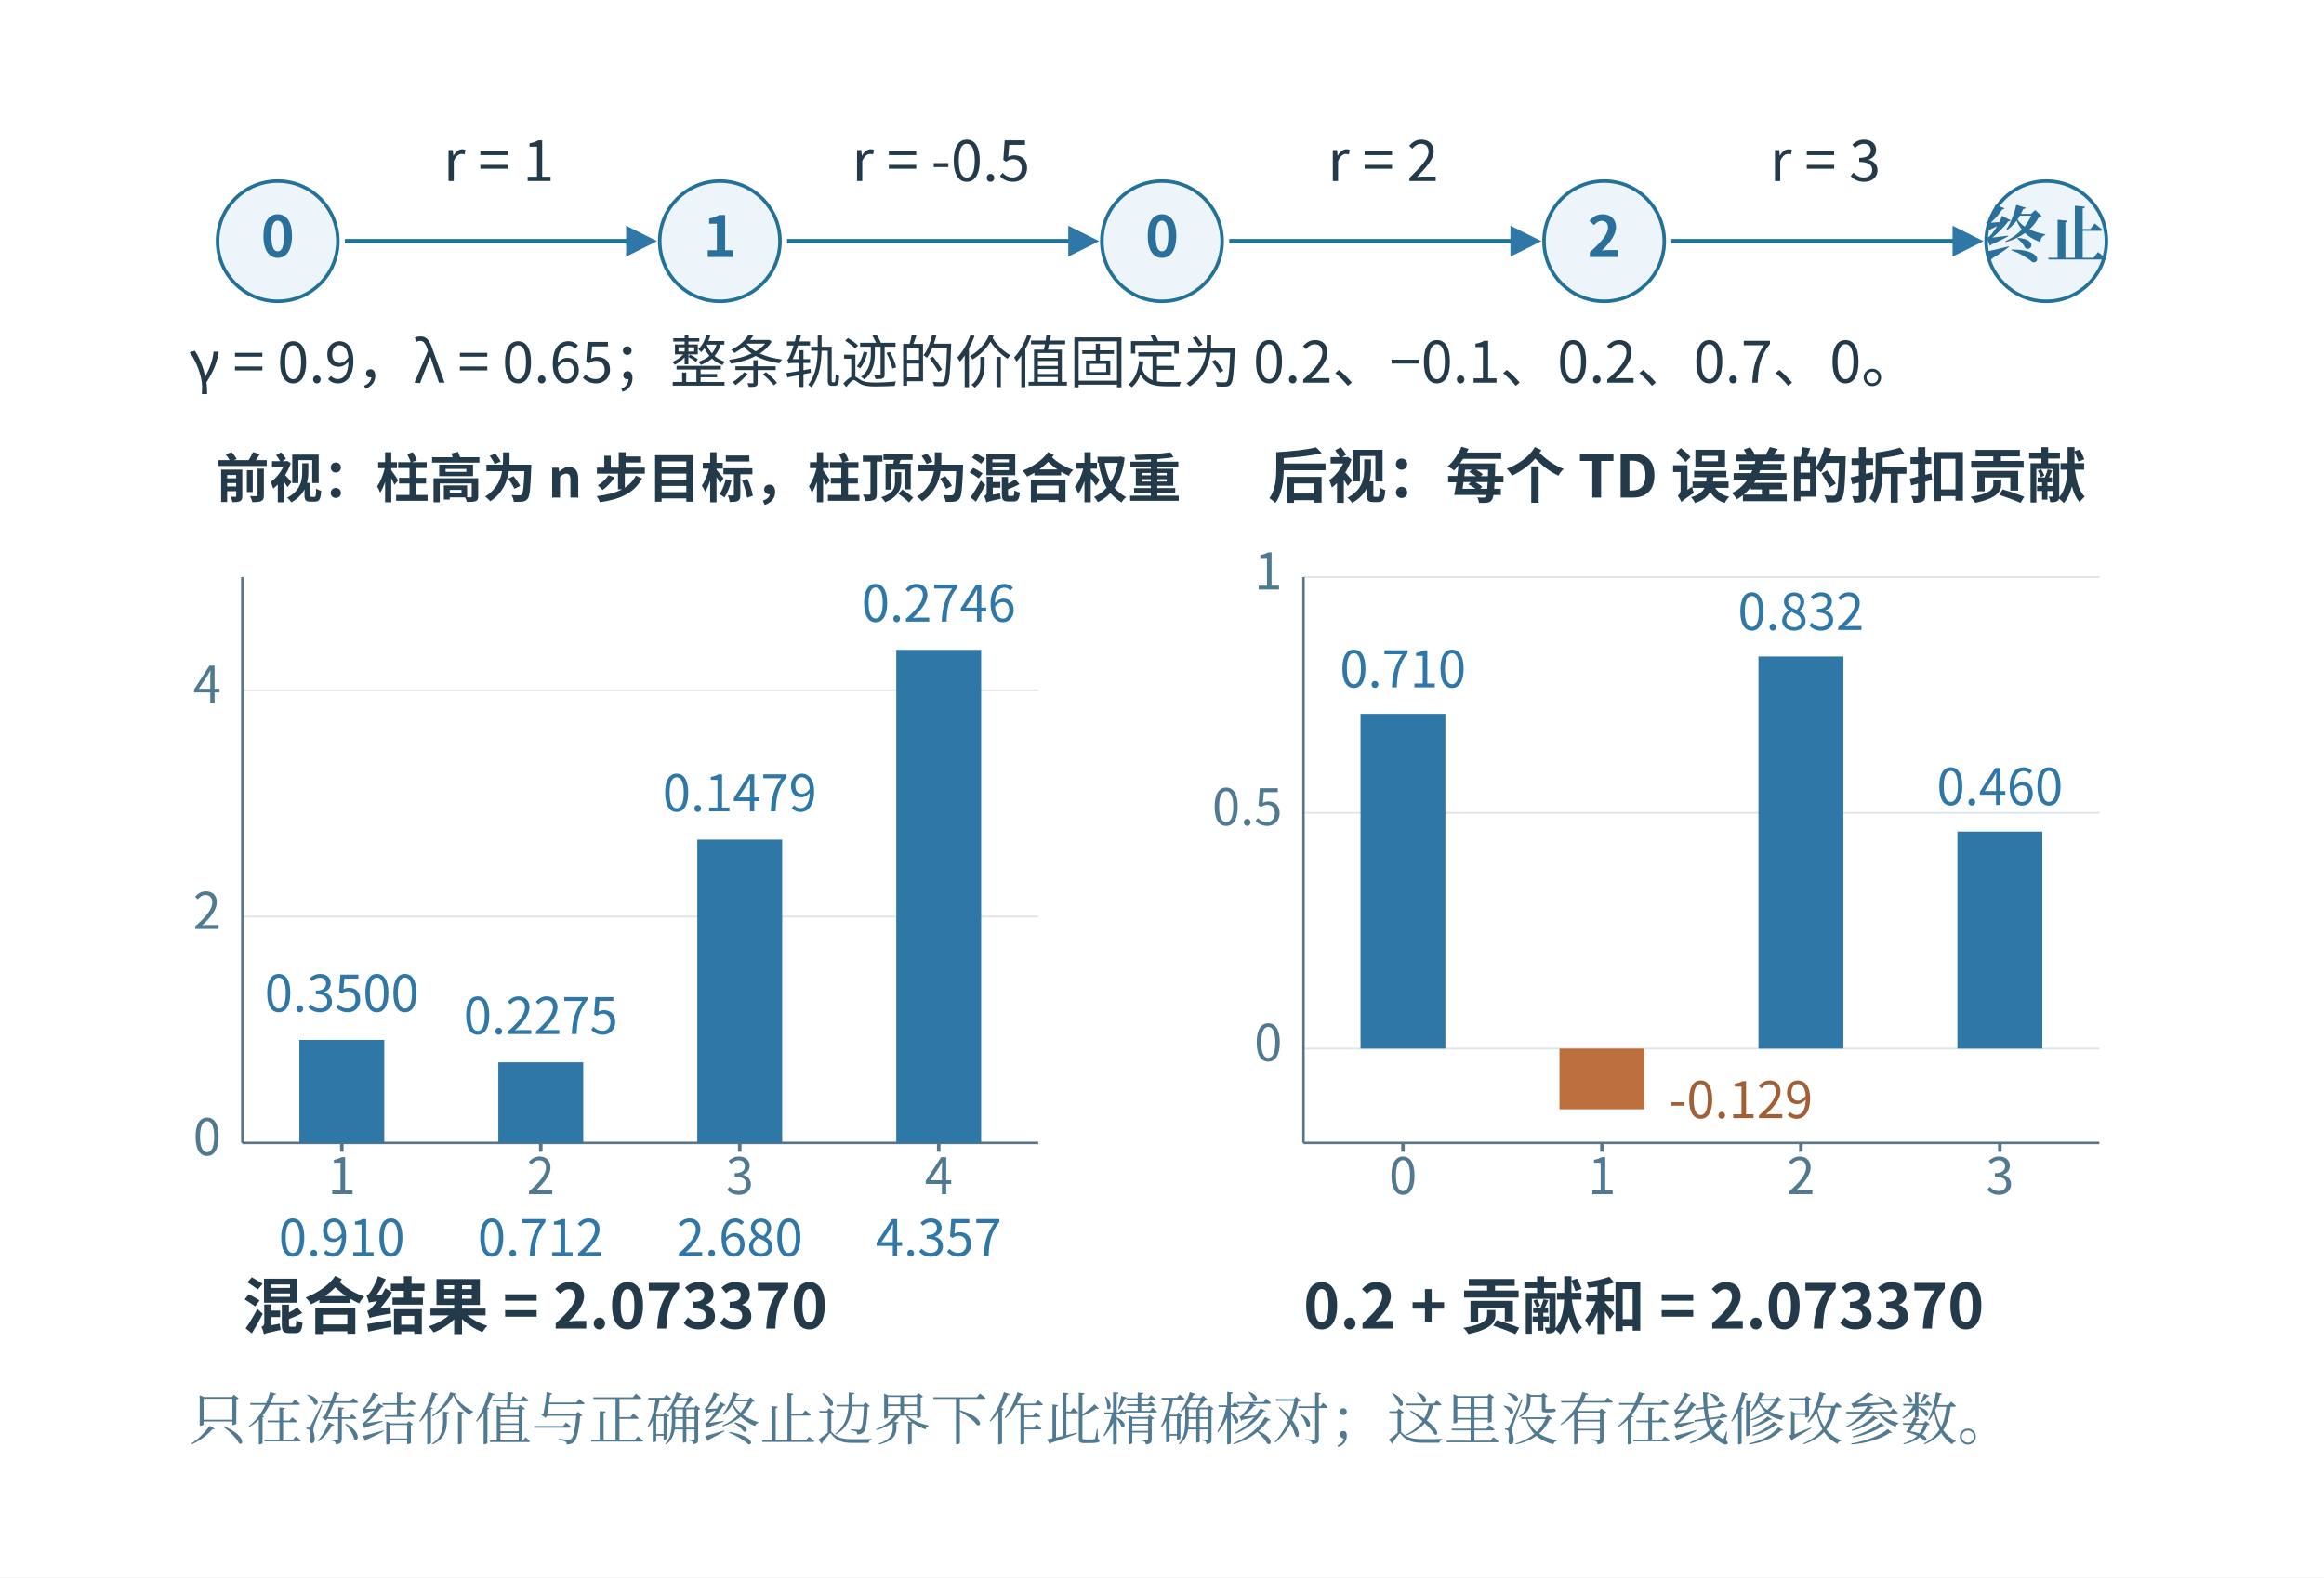
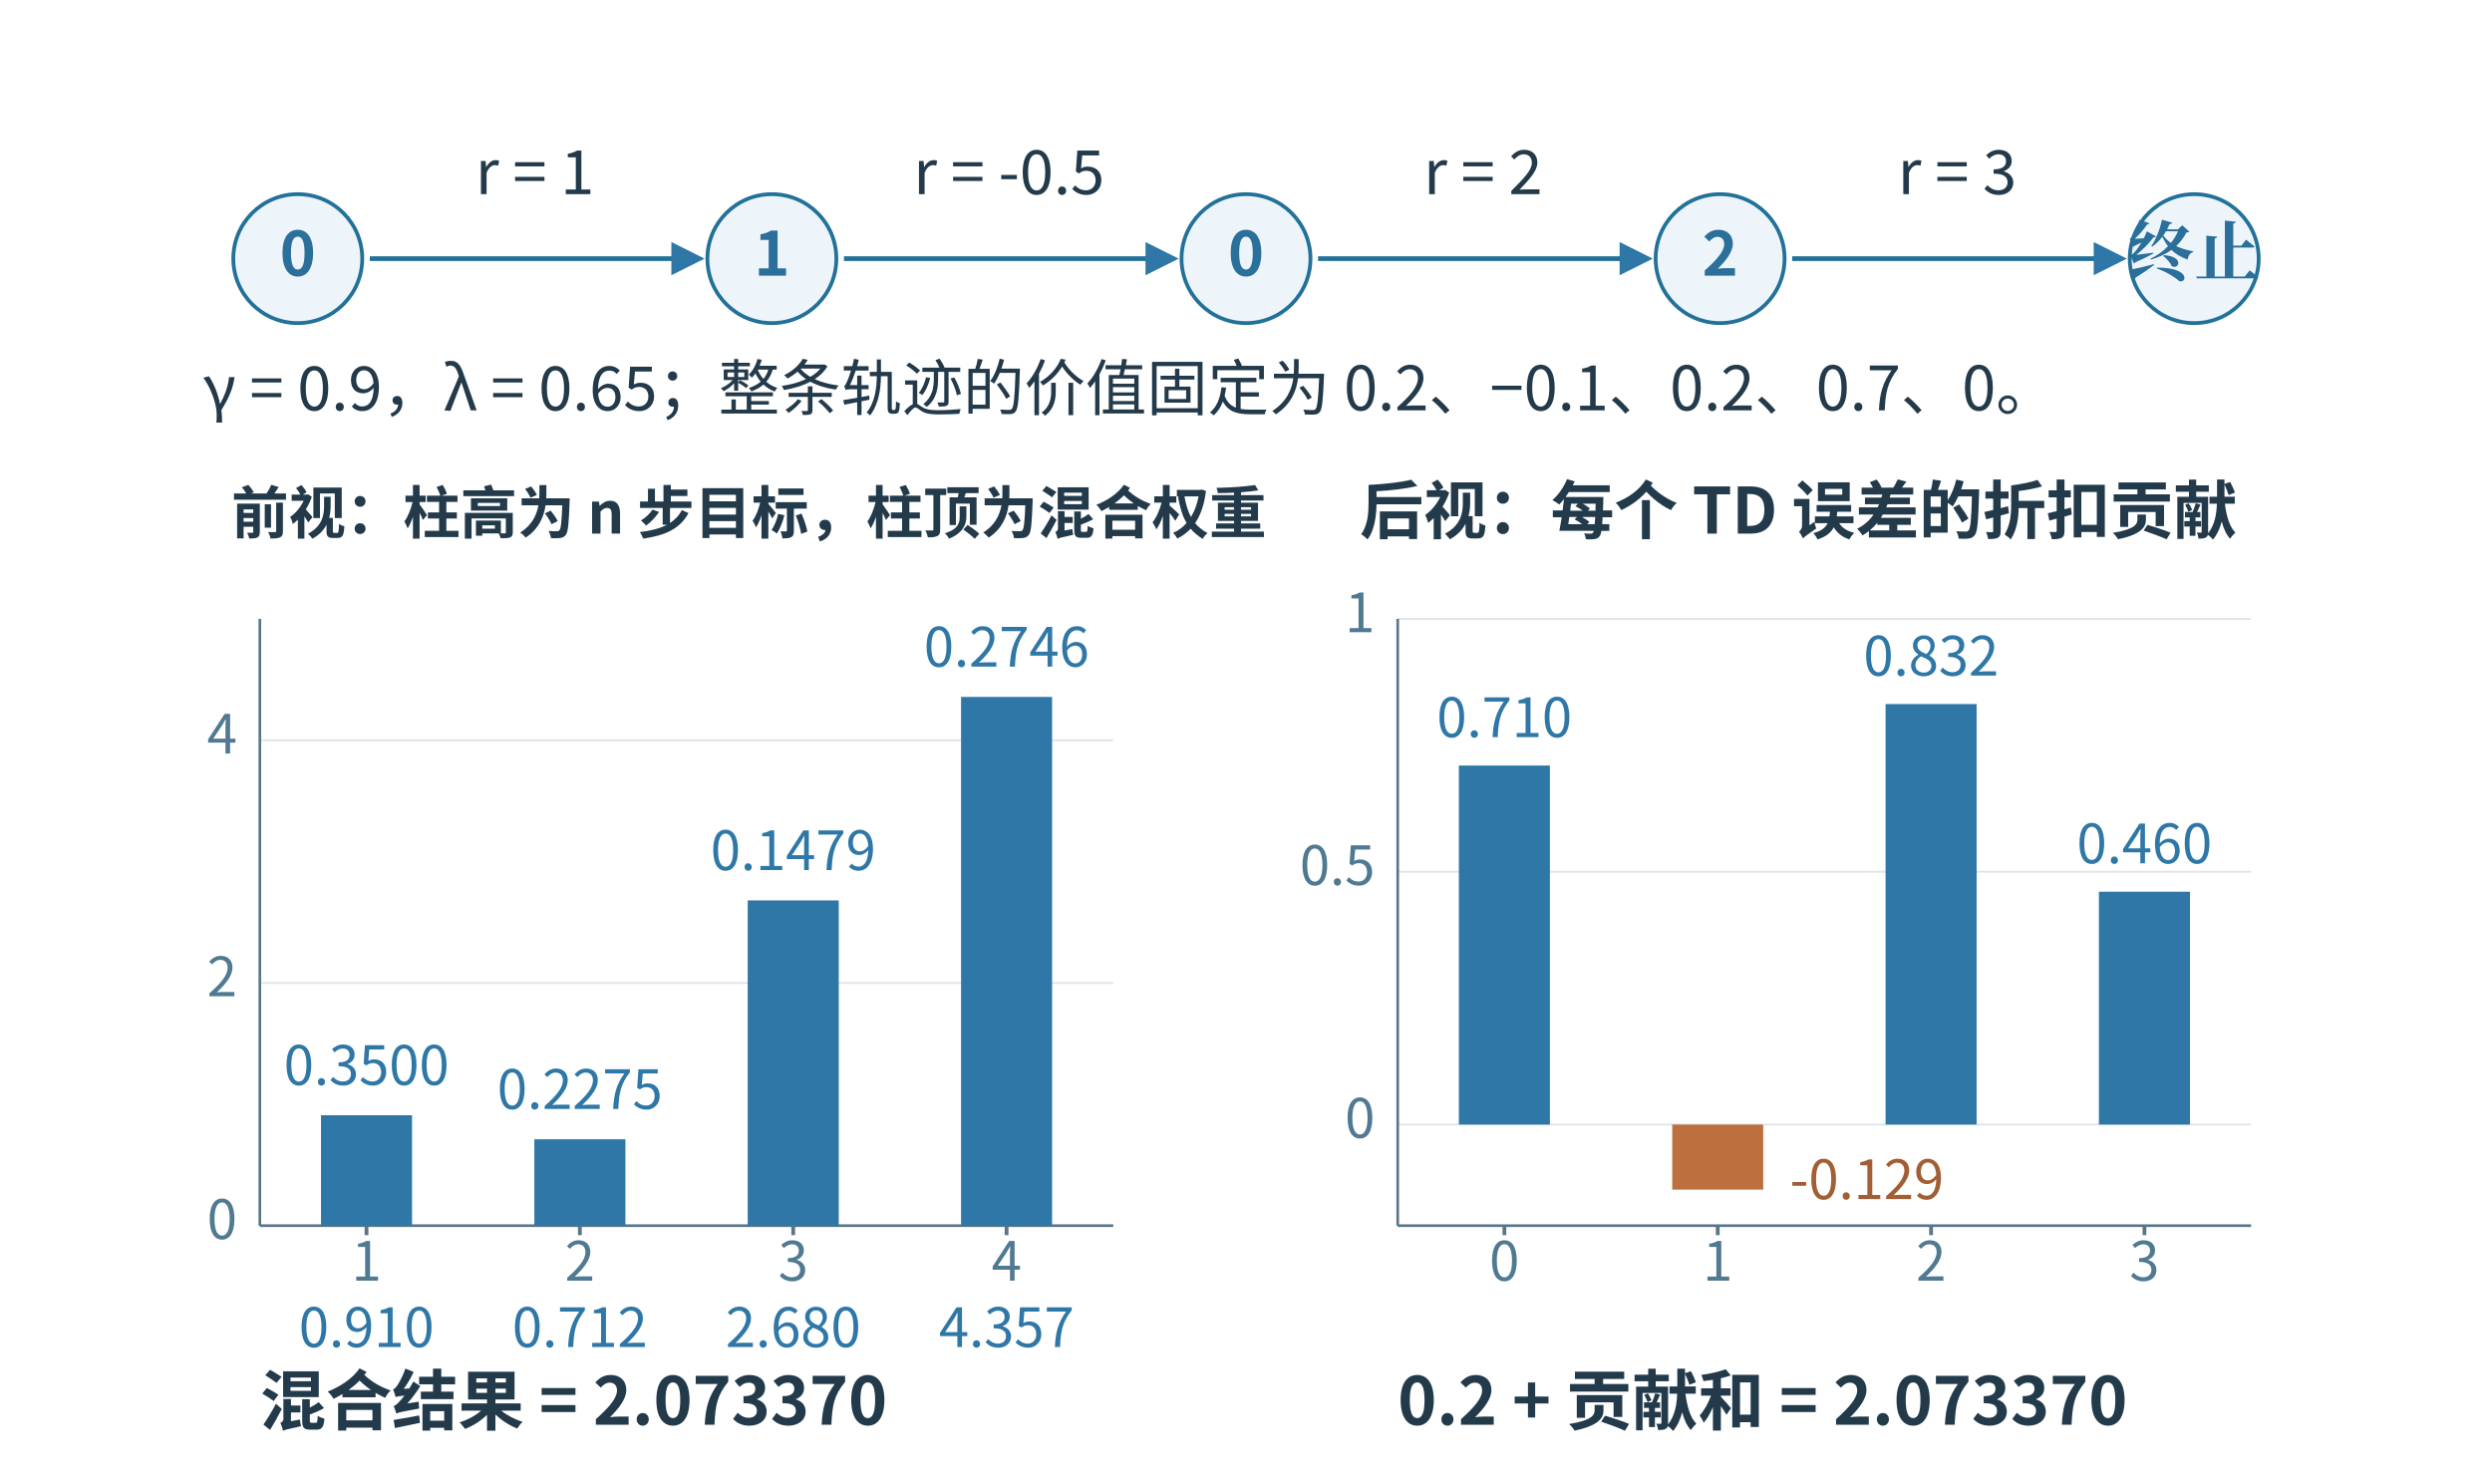
- <svg xmlns="http://www.w3.org/2000/svg" width="996.48" height="676.48" viewBox="-18.24 28.76 996.48 676.48" role="img" aria-labelledby="artwork-title artwork-desc">
+ <svg xmlns="http://www.w3.org/2000/svg" width="996.48" height="593.199" viewBox="-18.24 28.76 996.48 593.199" role="img" aria-labelledby="artwork-title artwork-desc">
  <defs>
    <clipPath id="artwork-view">
      <rect x="25" y="76" width="910" height="589.012" />
    </clipPath>
  </defs>
  <rect id="edition-paper" x="-18.24" y="28.76" width="996.48" height="676.48" fill="#ffffff" />
  <svg id="edition-view" x="0" y="47" width="960" height="640" viewBox="0 47 960 640" overflow="hidden">
    <rect width="960" height="687" fill="#ffffff" />
    <g clip-path="url(#artwork-view)">
      <g transform="translate(25 10.86546) scale(0.758333)">
        <g>
          <rect id="offline-white-background" x="0" y="85.892" width="1200" height="776.72" fill="#ffffff" />
          <rect width="1200" height="870" fill="#ffffff" />
          <defs>
            <marker id="arrow-blue" markerWidth="7" markerHeight="7" refX="6" refY="3.5" orient="auto">
              <path d="M0 0 L7 3.5 L0 7 Z" fill="#2e77a6" />
            </marker>
            <marker id="arrow-orange" markerWidth="7" markerHeight="7" refX="6" refY="3.5" orient="auto">
              <path d="M0 0 L7 3.5 L0 7 Z" fill="#be6f3e" />
            </marker>
            <marker id="arrow-muted" markerWidth="7" markerHeight="7" refX="6" refY="3.5" orient="auto">
              <path d="M0 0 L7 3.5 L0 7 Z" fill="#597688" />
            </marker>
          </defs>
          <g font-family="Microsoft YaHei,Noto Sans CJK SC,sans-serif">
            <circle cx="100" cy="160" r="34" fill="#edf4fa" stroke="#227199" stroke-width="2" />
            <text x="100" y="169" font-size="32.13px" fill="#2b6f9b" font-weight="600" text-anchor="middle">0</text>
            <line fill="none" stroke="#227199" stroke-width="2.5" marker-end="url(#arrow-blue)" x1="138" y1="160" x2="312" y2="160" />
            <text x="225.0" y="126" font-size="32.25px" fill="#233a4b" font-weight="400" text-anchor="middle">r = 1</text>
            <circle cx="350" cy="160" r="34" fill="#edf4fa" stroke="#227199" stroke-width="2" />
            <text x="350" y="169" font-size="32.13px" fill="#2b6f9b" font-weight="600" text-anchor="middle">1</text>
            <line fill="none" stroke="#227199" stroke-width="2.5" marker-end="url(#arrow-blue)" x1="388" y1="160" x2="562" y2="160" />
            <text x="475.0" y="126" font-size="32.25px" fill="#233a4b" font-weight="400" text-anchor="middle">r = -0.5</text>
            <circle cx="600" cy="160" r="34" fill="#edf4fa" stroke="#227199" stroke-width="2" />
            <text x="600" y="169" font-size="32.13px" fill="#2b6f9b" font-weight="600" text-anchor="middle">0</text>
            <line fill="none" stroke="#227199" stroke-width="2.5" marker-end="url(#arrow-blue)" x1="638" y1="160" x2="812" y2="160" />
            <text x="725.0" y="126" font-size="32.25px" fill="#233a4b" font-weight="400" text-anchor="middle">r = 2</text>
            <circle cx="850" cy="160" r="34" fill="#edf4fa" stroke="#227199" stroke-width="2" />
            <text x="850" y="169" font-size="32.13px" fill="#2b6f9b" font-weight="600" text-anchor="middle">2</text>
            <line fill="none" stroke="#227199" stroke-width="2.5" marker-end="url(#arrow-blue)" x1="888" y1="160" x2="1062" y2="160" />
            <text x="975.0" y="126" font-size="32.25px" fill="#233a4b" font-weight="400" text-anchor="middle">r = 3</text>
            <circle cx="1100" cy="160" r="34" fill="#edf4fa" stroke="#227199" stroke-width="2" />
            <text x="1100" y="169" font-size="34.83px" fill="#2b6f9b" font-weight="600" text-anchor="middle" font-family="SimSun, Noto Serif CJK SC, STSong, Microsoft YaHei, serif">终止</text>
            <text x="50" y="240" font-size="32.25px" fill="#233a4b" font-weight="400" text-anchor="start">γ = 0.9，λ = 0.65；整条轨迹的价值固定为 0.2、−0.1、0.2、0.7、0。</text>
            <text x="65" y="305" font-size="30.16px" fill="#233a4b" font-weight="600" text-anchor="start">前视：柱高为 n 步目标，柱顶为混合权重</text>
            <line x1="80" y1="670.0" x2="530" y2="670.0" stroke="#dde5eb" stroke-width="1" />
            <text x="68" y="677.0" font-size="28.56px" fill="#507992" font-weight="400" text-anchor="end">0</text>
            <line x1="80" y1="542.0" x2="530" y2="542.0" stroke="#dde5eb" stroke-width="1" />
            <text x="68" y="549.0" font-size="28.56px" fill="#507992" font-weight="400" text-anchor="end">2</text>
            <line x1="80" y1="414.0" x2="530" y2="414.0" stroke="#dde5eb" stroke-width="1" />
            <text x="68" y="421.0" font-size="28.56px" fill="#507992" font-weight="400" text-anchor="end">4</text>
            <line x1="80" y1="670" x2="530" y2="670" stroke="#597688" stroke-width="1.4" />
            <line x1="80" y1="350" x2="80" y2="670" stroke="#597688" stroke-width="1.4" />
            <line x1="136.25" y1="670.0" x2="136.25" y2="675.0" stroke="#597688" stroke-width="2" />
            <text x="136.25" y="699.0" font-size="28.56px" fill="#507992" font-weight="400" text-anchor="middle">1</text>
            <line x1="248.75" y1="670.0" x2="248.75" y2="675.0" stroke="#597688" stroke-width="2" />
            <text x="248.75" y="699.0" font-size="28.56px" fill="#507992" font-weight="400" text-anchor="middle">2</text>
            <line x1="361.25" y1="670.0" x2="361.25" y2="675.0" stroke="#597688" stroke-width="2" />
            <text x="361.25" y="699.0" font-size="28.56px" fill="#507992" font-weight="400" text-anchor="middle">3</text>
            <line x1="473.75" y1="670.0" x2="473.75" y2="675.0" stroke="#597688" stroke-width="2" />
            <text x="473.75" y="699.0" font-size="28.56px" fill="#507992" font-weight="400" text-anchor="middle">4</text>
            <rect x="112.25" y="611.76" width="48" height="58.24" fill="#2e77a6" />
            <text x="136.25" y="595.76" font-size="28.56px" fill="#2e77a6" font-weight="400" text-anchor="middle">0.3500</text>
            <text x="136.25" y="734.0" font-size="28.56px" fill="#2e77a6" font-weight="400" text-anchor="middle">0.910</text>
            <rect x="224.75" y="624.432" width="48" height="45.568" fill="#2e77a6" />
            <text x="248.75" y="608.432" font-size="28.56px" fill="#2e77a6" font-weight="400" text-anchor="middle">0.2275</text>
            <text x="248.75" y="734.0" font-size="28.56px" fill="#2e77a6" font-weight="400" text-anchor="middle">0.712</text>
            <rect x="337.25" y="498.461" width="48" height="171.539" fill="#2e77a6" />
            <text x="361.25" y="482.461" font-size="28.56px" fill="#2e77a6" font-weight="400" text-anchor="middle">0.1479</text>
            <text x="361.25" y="734.0" font-size="28.56px" fill="#2e77a6" font-weight="400" text-anchor="middle">2.680</text>
            <rect x="449.75" y="391.152" width="48" height="278.848" fill="#2e77a6" />
            <text x="473.75" y="375.152" font-size="28.56px" fill="#2e77a6" font-weight="400" text-anchor="middle">0.2746</text>
            <text x="473.75" y="734.0" font-size="28.56px" fill="#2e77a6" font-weight="400" text-anchor="middle">4.357</text>
            <text x="660" y="305" font-size="33.54px" fill="#233a4b" font-weight="600" text-anchor="start">后视：每个 TD 误差的折扣贡献</text>
            <line x1="680" y1="616.667" x2="1130" y2="616.667" stroke="#dde5eb" stroke-width="1" />
            <text x="668" y="623.667" font-size="28.56px" fill="#507992" font-weight="400" text-anchor="end">0</text>
            <line x1="680" y1="483.333" x2="1130" y2="483.333" stroke="#dde5eb" stroke-width="1" />
            <text x="668" y="490.333" font-size="28.56px" fill="#507992" font-weight="400" text-anchor="end">0.5</text>
            <line x1="680" y1="350.0" x2="1130" y2="350.0" stroke="#dde5eb" stroke-width="1" />
            <text x="668" y="357.0" font-size="28.56px" fill="#507992" font-weight="400" text-anchor="end">1</text>
            <line x1="680" y1="670" x2="1130" y2="670" stroke="#597688" stroke-width="1.4" />
            <line x1="680" y1="350" x2="680" y2="670" stroke="#597688" stroke-width="1.4" />
            <line x1="736.25" y1="670.0" x2="736.25" y2="675.0" stroke="#597688" stroke-width="2" />
            <text x="736.25" y="699.0" font-size="28.56px" fill="#507992" font-weight="400" text-anchor="middle">0</text>
            <line x1="848.75" y1="670.0" x2="848.75" y2="675.0" stroke="#597688" stroke-width="2" />
            <text x="848.75" y="699.0" font-size="28.56px" fill="#507992" font-weight="400" text-anchor="middle">1</text>
            <line x1="961.25" y1="670.0" x2="961.25" y2="675.0" stroke="#597688" stroke-width="2" />
            <text x="961.25" y="699.0" font-size="28.56px" fill="#507992" font-weight="400" text-anchor="middle">2</text>
            <line x1="1073.75" y1="670.0" x2="1073.75" y2="675.0" stroke="#597688" stroke-width="2" />
            <text x="1073.75" y="699.0" font-size="28.56px" fill="#507992" font-weight="400" text-anchor="middle">3</text>
            <rect x="712.25" y="427.333" width="48" height="189.333" fill="#2e77a6" />
            <text x="736.25" y="412.333" font-size="28.56px" fill="#2e77a6" font-weight="400" text-anchor="middle">0.710</text>
            <rect x="824.75" y="616.667" width="48" height="34.32" fill="#be6f3e" />
            <text x="886.75" y="655.987" font-size="28.56px" fill="#a25e34" font-weight="400" text-anchor="start">-0.129</text>
            <rect x="937.25" y="394.905" width="48" height="221.762" fill="#2e77a6" />
            <text x="961.25" y="379.905" font-size="28.56px" fill="#2e77a6" font-weight="400" text-anchor="middle">0.832</text>
            <rect x="1049.75" y="493.876" width="48" height="122.79" fill="#2e77a6" />
            <text x="1073.75" y="478.876" font-size="28.56px" fill="#2e77a6" font-weight="400" text-anchor="middle">0.460</text>
            <text x="80" y="775" font-size="34.83px" fill="#233a4b" font-weight="600" text-anchor="start">混合结果 = 2.073370</text>
            <text x="680" y="775" font-size="34.83px" fill="#233a4b" font-weight="600" text-anchor="start">0.2 + 贡献和 = 2.073370</text>
-             <text x="50" y="838" font-size="32.25px" fill="#507992" font-weight="400" text-anchor="start" font-family="SimSun, Noto Serif CJK SC, STSong, Microsoft YaHei, serif">只在冻结价值与正确终止边界下作此精确核对；这里没有在线修改参数。</text>
          </g>
        </g>
      </g>
    </g>
  </svg>
</svg>
